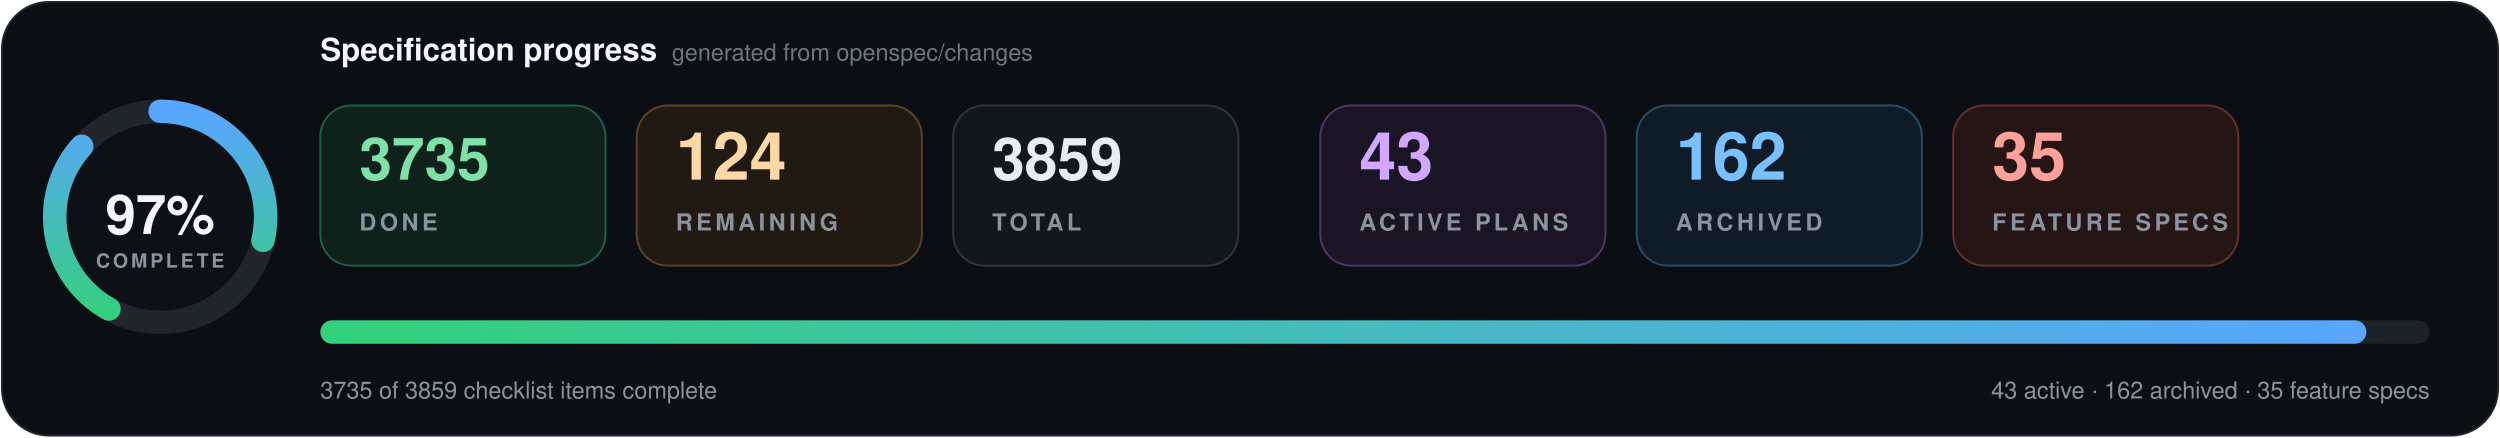
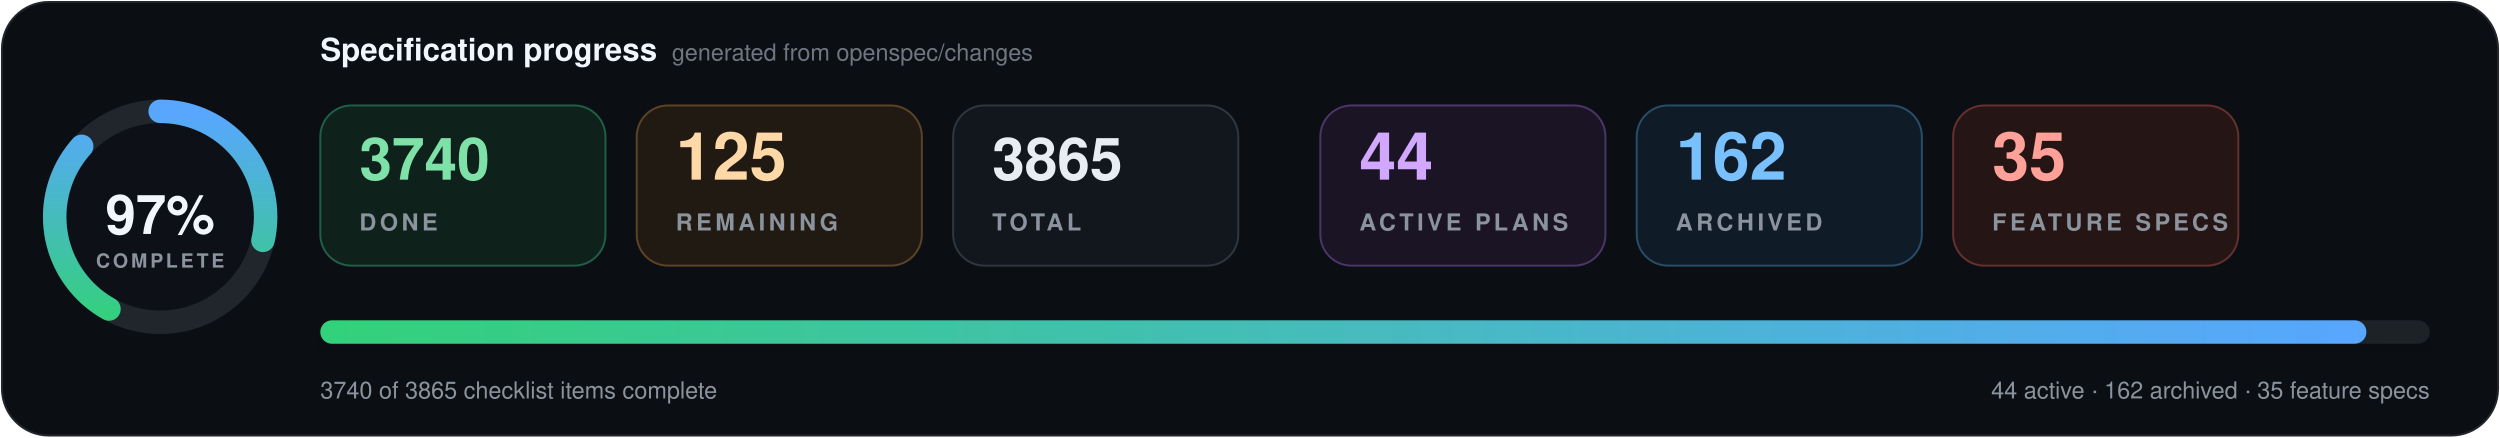
- <svg xmlns="http://www.w3.org/2000/svg" data-cache-version="1791478741" width="1280" height="224" viewBox="0 0 1280 224" role="img" aria-labelledby="title description" font-family="system-ui, -apple-system, BlinkMacSystemFont, 'Segoe UI', Helvetica, Arial, sans-serif" font-variant-numeric="tabular-nums">
+ <svg xmlns="http://www.w3.org/2000/svg" data-cache-version="1791479267" width="1280" height="224" viewBox="0 0 1280 224" role="img" aria-labelledby="title description" font-family="system-ui, -apple-system, BlinkMacSystemFont, 'Segoe UI', Helvetica, Arial, sans-serif" font-variant-numeric="tabular-nums">
  <defs>
    <linearGradient id="progress" x1="0" x2="1">
      <stop offset="0" stop-color="#33d17a" />
      <stop offset="1" stop-color="#58a6ff" />
    </linearGradient>
    <filter id="shadow" x="-10%" y="-20%" width="120%" height="150%">
      <feDropShadow dx="0" dy="7" stdDeviation="9" flood-color="#000" flood-opacity=".28" />
    </filter>
  </defs>
  <rect x="1" y="1" width="1278" height="222" rx="24" fill="#0b0f14" stroke="#21262d" />
  <g transform="translate(82 111)">
    <circle r="54" fill="#0d1117" stroke="#21262d" stroke-width="12" />
    <circle r="54" fill="none" stroke="url(#progress)" stroke-width="12" stroke-linecap="round" pathLength="100" stroke-dasharray="97 100" transform="rotate(-90)" />
    <text y="-1" text-anchor="middle" dominant-baseline="middle" fill="#f0f6fc" font-size="28" font-weight="800">97%</text>
    <text y="26" text-anchor="middle" fill="#8b949e" font-size="10" font-weight="700" letter-spacing="1.5">COMPLETE</text>
  </g>
  <text x="164" y="31" fill="#f0f6fc" font-size="16" font-weight="750">Specification progress</text>
  <text x="344" y="31" fill="#6e7681" font-size="12">generated from openspec/changes</text>
  <g transform="translate(164 54)">
    <rect width="146" height="82" rx="16" fill="#0f211b" stroke="#1f5f46" />
-     <text x="20" y="38" fill="#7ee2a8" font-size="30" font-weight="750">3735</text>
+     <text x="20" y="38" fill="#7ee2a8" font-size="30" font-weight="750">3740</text>
    <text x="20" y="64" fill="#8b949e" font-size="12" font-weight="700" letter-spacing="1.8">DONE</text>
  </g>
  <g transform="translate(326 54)">
    <rect width="146" height="82" rx="16" fill="#211a13" stroke="#5d4225" />
-     <text x="20" y="38" fill="#ffd8a8" font-size="34" font-weight="750">124</text>
+     <text x="20" y="38" fill="#ffd8a8" font-size="34" font-weight="750">125</text>
    <text x="20" y="64" fill="#8b949e" font-size="12" font-weight="700" letter-spacing="1.8">REMAINING</text>
  </g>
  <g transform="translate(488 54)">
    <rect width="146" height="82" rx="16" fill="#12171d" stroke="#30363d" />
-     <text x="20" y="38" fill="#e6edf3" font-size="30" font-weight="750">3859</text>
+     <text x="20" y="38" fill="#e6edf3" font-size="30" font-weight="750">3865</text>
    <text x="20" y="64" fill="#8b949e" font-size="12" font-weight="700" letter-spacing="1.8">TOTAL</text>
  </g>
  <g transform="translate(676 54)">
    <rect width="146" height="82" rx="16" fill="#1a1424" stroke="#4c3569" />
-     <text x="20" y="38" fill="#d2a8ff" font-size="34" font-weight="750">43</text>
+     <text x="20" y="38" fill="#d2a8ff" font-size="34" font-weight="750">44</text>
    <text x="20" y="64" fill="#8b949e" font-size="12" font-weight="700" letter-spacing="1.8">ACTIVE PLANS</text>
  </g>
  <g transform="translate(838 54)">
    <rect width="146" height="82" rx="16" fill="#0f1c27" stroke="#274d69" />
    <text x="20" y="38" fill="#79c0ff" font-size="34" font-weight="750">162</text>
    <text x="20" y="64" fill="#8b949e" font-size="12" font-weight="700" letter-spacing="1.8">ARCHIVED</text>
  </g>
  <g transform="translate(1000 54)">
    <rect width="146" height="82" rx="16" fill="#251514" stroke="#65302d" />
    <text x="20" y="38" fill="#ffa198" font-size="34" font-weight="750">35</text>
    <text x="20" y="64" fill="#8b949e" font-size="12" font-weight="700" letter-spacing="1.8">FEATURE SPECS</text>
  </g>
  <g filter="url(#shadow)">
    <rect x="164" y="164" width="1080" height="12" rx="6" fill="#1b2128" />
    <rect x="164" y="164" width="1047.6" height="12" rx="6" fill="url(#progress)" />
  </g>
-   <text x="164" y="204" fill="#8b949e" font-size="12">3735 of 3859 checklist items complete</text>
-   <text x="1244" y="204" text-anchor="end" fill="#8b949e" font-size="12">43 active · 162 archived · 35 feature specs</text>
+   <text x="164" y="204" fill="#8b949e" font-size="12">3740 of 3865 checklist items complete</text>
+   <text x="1244" y="204" text-anchor="end" fill="#8b949e" font-size="12">44 active · 162 archived · 35 feature specs</text>
</svg>
